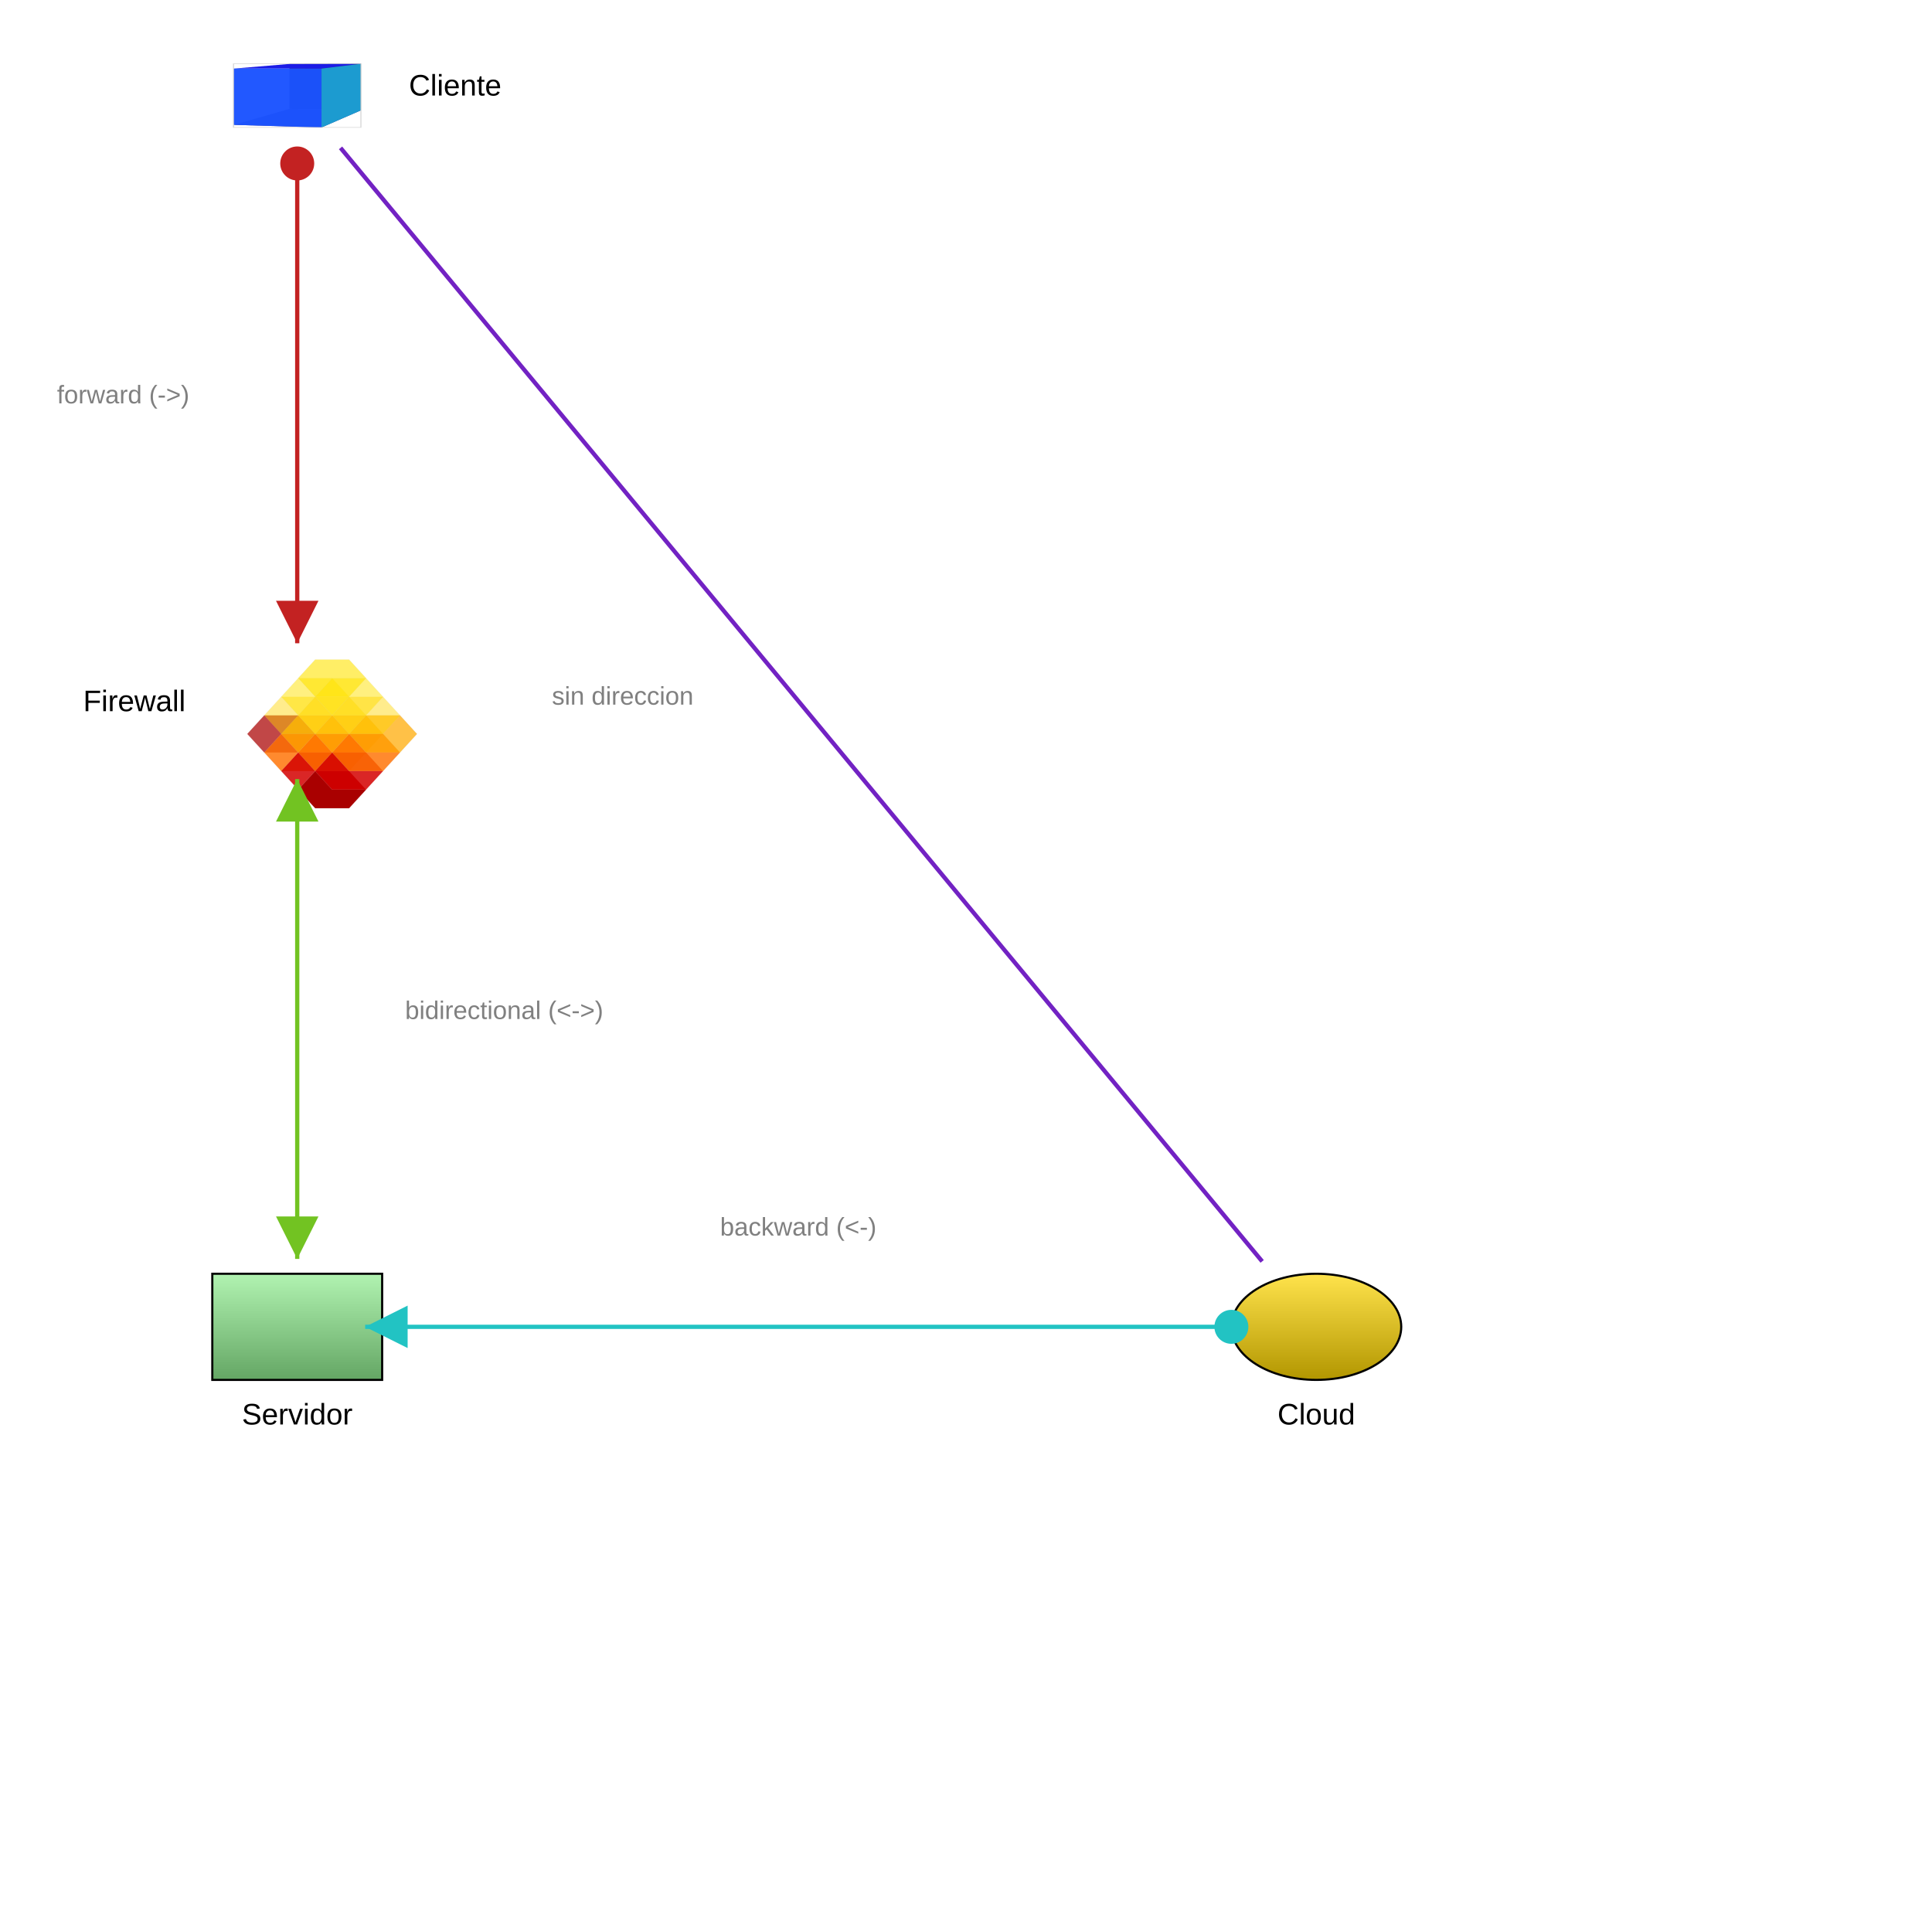
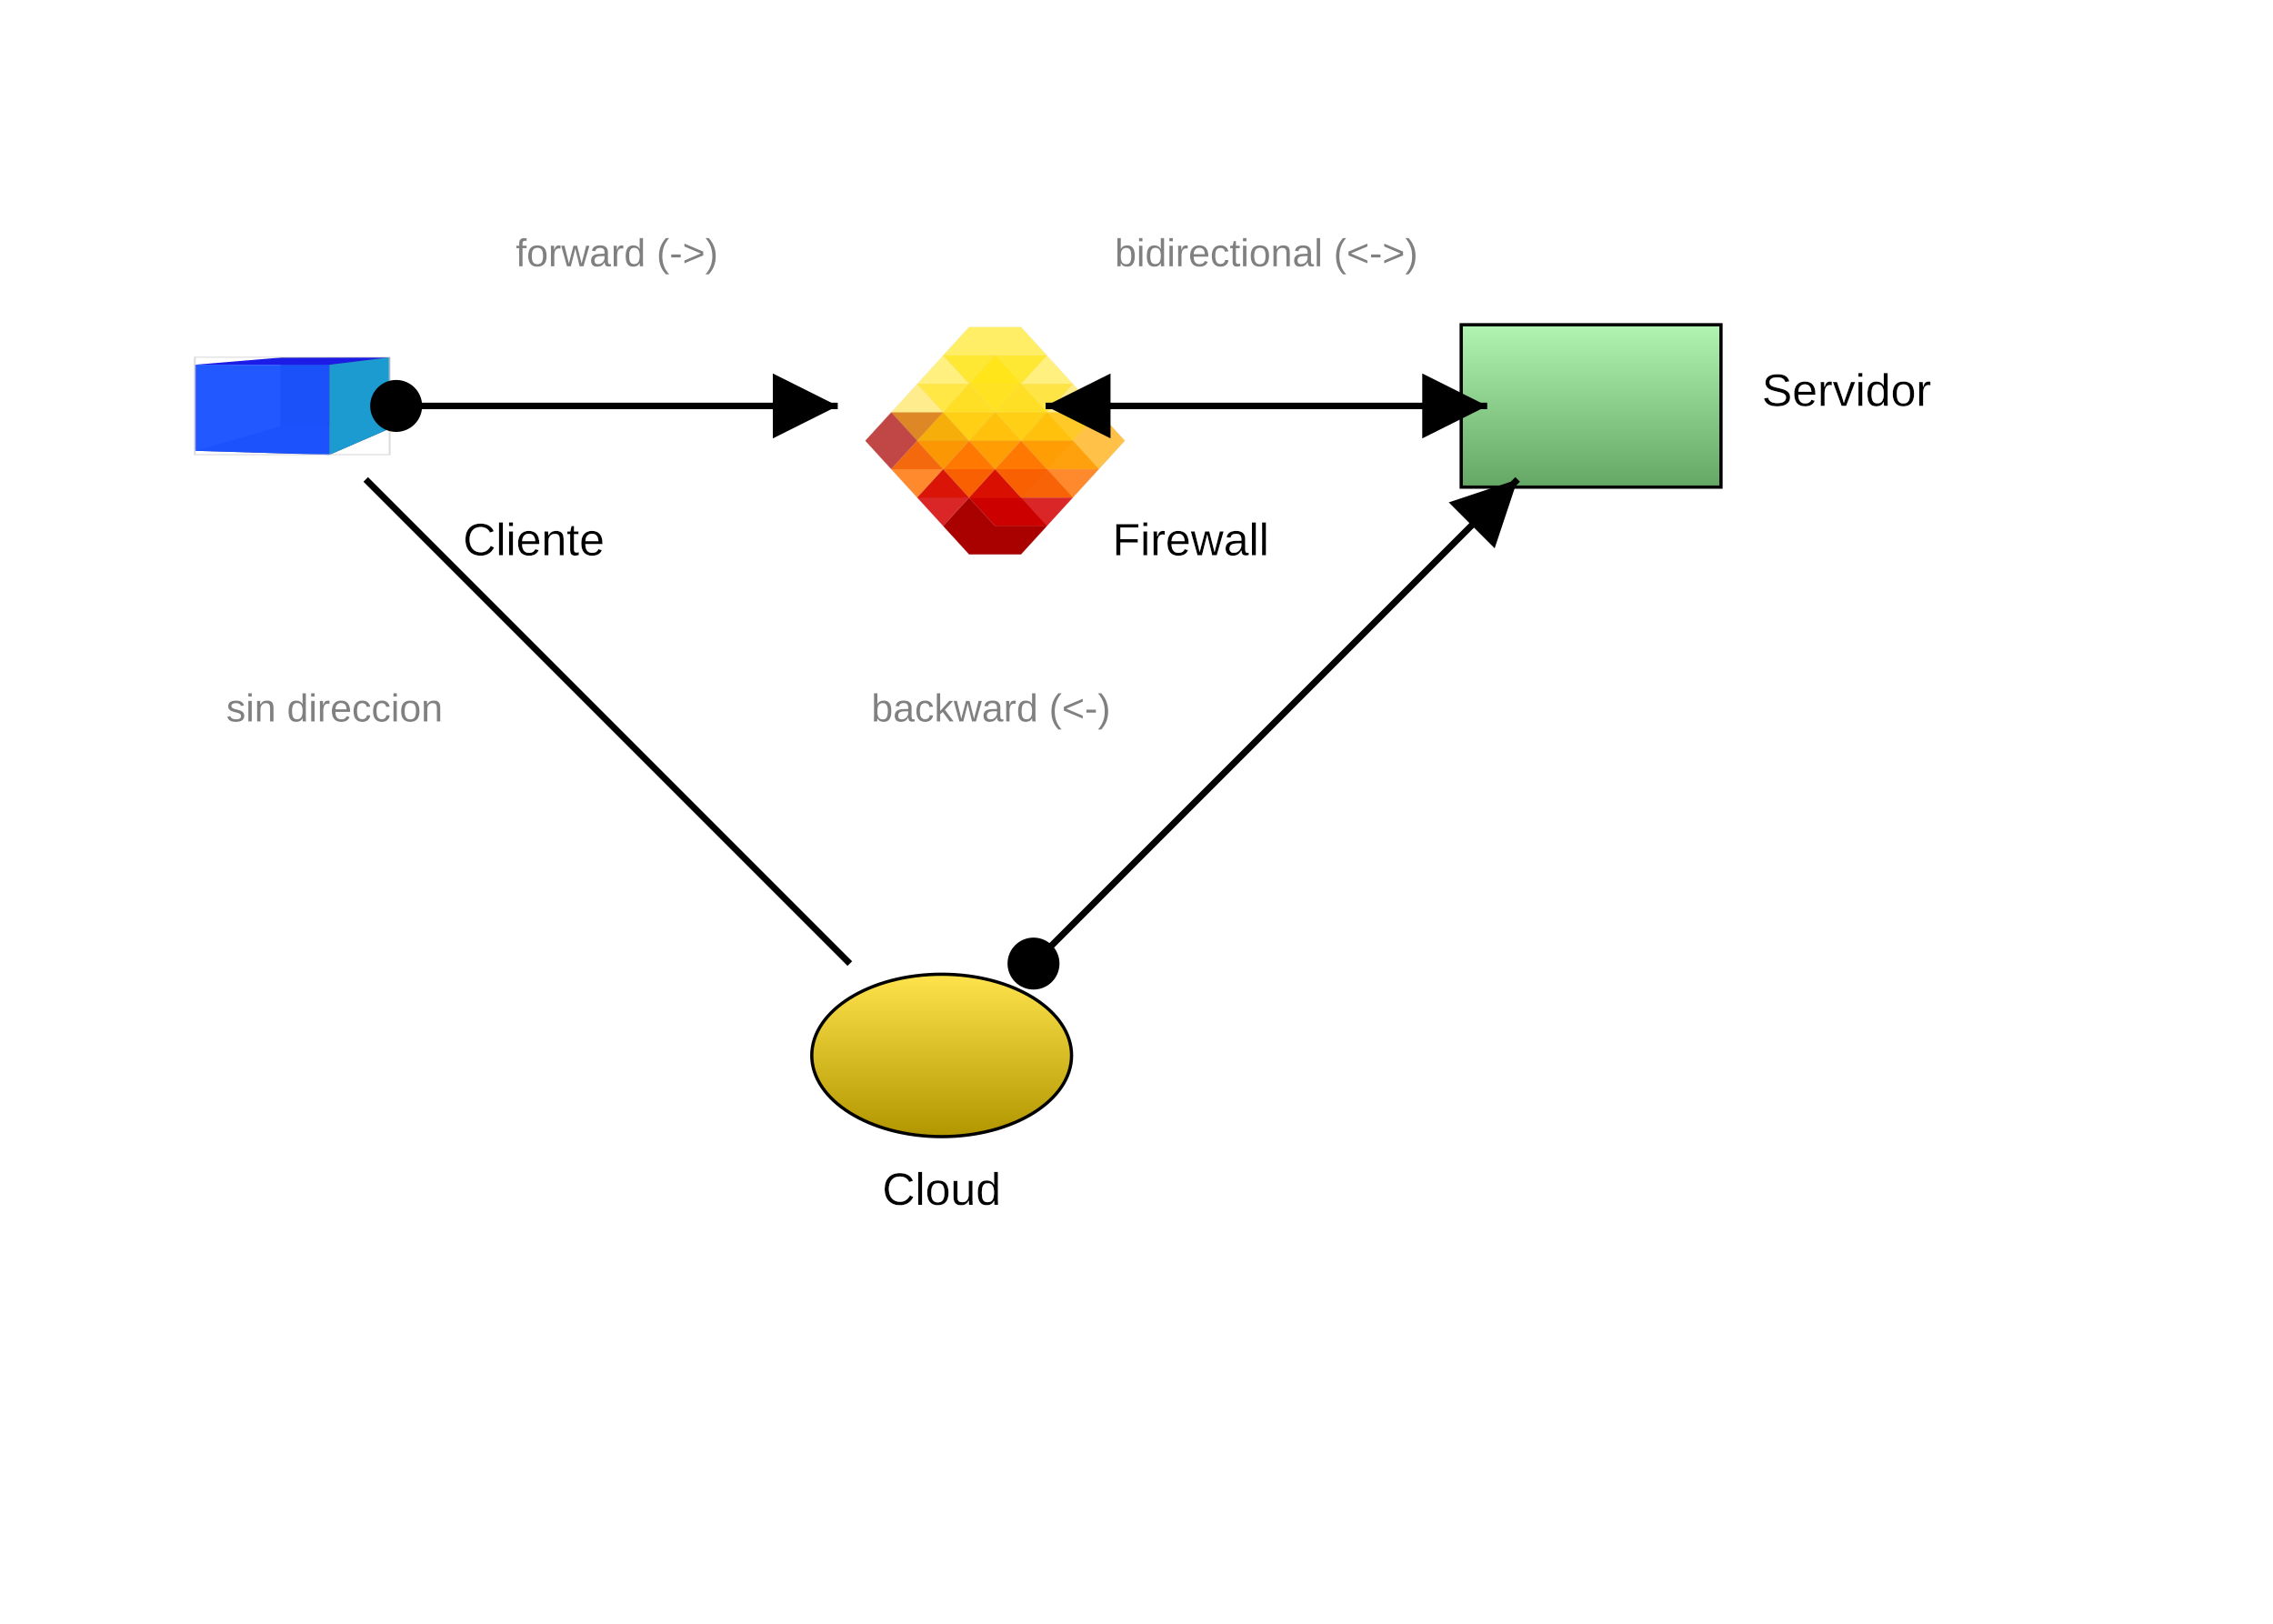
- <svg xmlns="http://www.w3.org/2000/svg" baseProfile="full" height="900.0" version="1.1" viewBox="0,0,910.0,900.0" width="910.0">
+ <svg xmlns="http://www.w3.org/2000/svg" baseProfile="full" height="500" version="1.1" viewBox="0,0,700,500" width="700">
  <defs>
+     <filter height="140%" id="text-glow" width="140%" x="-20%" y="-20%">
+       <feGaussianBlur in="SourceGraphic" result="blur" stdDeviation="2" />
+       <feFlood flood-color="white" flood-opacity="1" result="color" />
+       <feComposite in="color" in2="blur" operator="in" result="shadow" />
+       <feMerge>
+         <feMergeNode in="shadow" />
+         <feMergeNode in="shadow" />
+         <feMergeNode in="SourceGraphic" />
+       </feMerge>
+     </filter>
    <marker id="arrow-end" markerHeight="10" markerWidth="10" orient="auto" refX="10" refY="5">
      <path d="M 0 0 L 10 5 L 0 10 z" fill="black" />
    </marker>
    <marker id="arrow-start" markerHeight="10" markerWidth="10" orient="auto" refX="0" refY="5">
      <path d="M 10 0 L 0 5 L 10 10 z" fill="black" />
    </marker>
    <marker id="circle-start" markerHeight="10" markerWidth="10" orient="auto" refX="5" refY="5">
      <circle cx="5" cy="5" fill="black" r="4" />
    </marker>
    <marker id="circle-end" markerHeight="10" markerWidth="10" orient="auto" refX="5" refY="5">
      <circle cx="5" cy="5" fill="black" r="4" />
-     </marker>
-     <marker id="arrow-end-c0" markerHeight="10" markerWidth="10" orient="auto" refX="10" refY="5">
-       <path d="M 0 0 L 10 5 L 0 10 z" fill="#c32222" />
-     </marker>
-     <marker id="arrow-start-c0" markerHeight="10" markerWidth="10" orient="auto" refX="0" refY="5">
-       <path d="M 10 0 L 0 5 L 10 10 z" fill="#c32222" />
-     </marker>
-     <marker id="circle-start-c0" markerHeight="10" markerWidth="10" orient="auto" refX="5" refY="5">
-       <circle cx="5" cy="5" fill="#c32222" r="4" />
-     </marker>
-     <marker id="circle-end-c0" markerHeight="10" markerWidth="10" orient="auto" refX="5" refY="5">
-       <circle cx="5" cy="5" fill="#c32222" r="4" />
-     </marker>
-     <marker id="arrow-end-c1" markerHeight="10" markerWidth="10" orient="auto" refX="10" refY="5">
-       <path d="M 0 0 L 10 5 L 0 10 z" fill="#72c322" />
-     </marker>
-     <marker id="arrow-start-c1" markerHeight="10" markerWidth="10" orient="auto" refX="0" refY="5">
-       <path d="M 10 0 L 0 5 L 10 10 z" fill="#72c322" />
-     </marker>
-     <marker id="circle-start-c1" markerHeight="10" markerWidth="10" orient="auto" refX="5" refY="5">
-       <circle cx="5" cy="5" fill="#72c322" r="4" />
-     </marker>
-     <marker id="circle-end-c1" markerHeight="10" markerWidth="10" orient="auto" refX="5" refY="5">
-       <circle cx="5" cy="5" fill="#72c322" r="4" />
-     </marker>
-     <marker id="arrow-end-c2" markerHeight="10" markerWidth="10" orient="auto" refX="10" refY="5">
-       <path d="M 0 0 L 10 5 L 0 10 z" fill="#22c3c3" />
-     </marker>
-     <marker id="arrow-start-c2" markerHeight="10" markerWidth="10" orient="auto" refX="0" refY="5">
-       <path d="M 10 0 L 0 5 L 10 10 z" fill="#22c3c3" />
-     </marker>
-     <marker id="circle-start-c2" markerHeight="10" markerWidth="10" orient="auto" refX="5" refY="5">
-       <circle cx="5" cy="5" fill="#22c3c3" r="4" />
-     </marker>
-     <marker id="circle-end-c2" markerHeight="10" markerWidth="10" orient="auto" refX="5" refY="5">
-       <circle cx="5" cy="5" fill="#22c3c3" r="4" />
-     </marker>
-     <marker id="arrow-end-c3" markerHeight="10" markerWidth="10" orient="auto" refX="10" refY="5">
-       <path d="M 0 0 L 10 5 L 0 10 z" fill="#7222c3" />
-     </marker>
-     <marker id="arrow-start-c3" markerHeight="10" markerWidth="10" orient="auto" refX="0" refY="5">
-       <path d="M 10 0 L 0 5 L 10 10 z" fill="#7222c3" />
-     </marker>
-     <marker id="circle-start-c3" markerHeight="10" markerWidth="10" orient="auto" refX="5" refY="5">
-       <circle cx="5" cy="5" fill="#7222c3" r="4" />
-     </marker>
-     <marker id="circle-end-c3" markerHeight="10" markerWidth="10" orient="auto" refX="5" refY="5">
-       <circle cx="5" cy="5" fill="#7222c3" r="4" />
    </marker>
    <linearGradient id="gradient-cliente" x1="0%" x2="0%" y1="0%" y2="100%">
      <stop offset="0%" stop-color="#c5e3ed" />
      <stop offset="100%" stop-color="#7997a1" />
    </linearGradient>
    <linearGradient id="gradient-servidor" x1="0%" x2="0%" y1="0%" y2="100%">
      <stop offset="0%" stop-color="#b1f3b1" />
      <stop offset="100%" stop-color="#64a664" />
    </linearGradient>
    <linearGradient id="gradient-nube" x1="0%" x2="0%" y1="0%" y2="100%">
      <stop offset="0%" stop-color="#ffe34c" />
      <stop offset="100%" stop-color="#b29600" />
    </linearGradient>
  </defs>
  <g id="cliente">
-     <g transform="translate(110.0,30.0) scale(1.204819,0.6928406) translate(-0.9,-1.4)">
+     <g transform="translate(60.0,110.0) scale(1.204819,0.6928406) translate(-0.9,-1.4)">
      <path d="M 22.754,32.117 0.945,43 V 4.729 L 22.754,1.57 Z" fill="#e9e9ff" stroke="none" />
      <path d="M 50.713,33.121 V 1.463 L 22.754,1.57 V 32.117 Z" fill="#353564" stroke="none" />
      <path d="M 50.713,33.121 35.296,44.771 0.945,43 22.754,32.117 Z" fill="#4d4d9f" stroke="none" />
      <path d="M 50.713,1.463 35.296,4.738 0.945,4.729 22.754,1.57 Z" fill="#1c1ce6" opacity="1" stroke="none" />
      <path d="M 35.296,44.771 V 4.738 L 0.945,4.729 V 43 Z" fill="#1a52ff" opacity="0.96" stroke="none" />
      <path d="M 50.713,33.121 35.296,44.771 V 4.738 L 50.713,1.463 Z" fill="#1c9bd0" stroke="none" />
      <rect fill="none" height="43.3" opacity="0.67" stroke="#cbcbcb" stroke-width="0.48" width="49.8" x="0.9" y="1.4" />
    </g>
  </g>
  <g id="firewall">
-     <g transform="translate(100.0,310.0) scale(1.6,1.666667) translate(10,0)">
+     <g transform="translate(250,100) scale(1.6,1.666667) translate(10,0)">
      <path d="m 211.514,221.098 -99.807,57.624 -99.807,-57.624 0,-115.248 99.807,-57.624 99.807,57.624 z" fill="#a90000" opacity="0.72" stroke="#cbcbcb" stroke-width="0.48" transform="matrix(0.0751447,0.02631765,-0.04338481,0.0455835,8.97,11.04)" />
      <path d="m 211.514,221.098 -99.807,57.624 -99.807,-57.624 0,-115.248 99.807,-57.624 99.807,57.624 z" fill="#ff7000" opacity="0.82" stroke="#cbcbcb" stroke-width="0.48" transform="matrix(0.0751447,0.02631765,-0.04338481,0.0455835,13.97,16.29)" />
      <path d="m 211.514,221.098 -99.807,57.624 -99.807,-57.624 0,-115.248 99.807,-57.624 99.807,57.624 z" fill="#ffa900" opacity="0.72" stroke="#cbcbcb" stroke-width="0.48" transform="matrix(0.0751447,0.02631765,-0.04338481,0.0455835,18.97,11.04)" />
      <path d="m 211.514,221.098 -99.807,57.624 -99.807,-57.624 0,-115.248 99.807,-57.624 99.807,57.624 z" fill="#d40000" opacity="0.85" stroke="#cbcbcb" stroke-width="0.48" transform="matrix(0.0751447,0.02631765,-0.04338481,0.0455835,18.97,21.54)" />
      <path d="m 211.514,221.098 -99.807,57.624 -99.807,-57.624 0,-115.248 99.807,-57.624 99.807,57.624 z" fill="#a90000" opacity="1.0" stroke="#cbcbcb" stroke-width="0.48" transform="matrix(0.0751447,0.02631765,-0.04338481,0.0455835,23.97,26.80)" />
      <path d="m 211.514,221.098 -99.807,57.624 -99.807,-57.624 0,-115.248 99.807,-57.624 99.807,57.624 z" fill="#ff7000" opacity="0.82" stroke="#cbcbcb" stroke-width="0.48" transform="matrix(0.0751447,0.02631765,-0.04338481,0.0455835,23.97,16.29)" />
      <path d="m 211.514,221.098 -99.807,57.624 -99.807,-57.624 0,-115.248 99.807,-57.624 99.807,57.624 z" fill="#ffa900" opacity="0.72" stroke="#cbcbcb" stroke-width="0.48" transform="matrix(0.0751447,0.02631765,-0.04338481,0.0455835,28.97,11.04)" />
      <path d="m 211.514,221.098 -99.807,57.624 -99.807,-57.624 0,-115.248 99.807,-57.624 99.807,57.624 z" fill="#d40000" opacity="0.85" stroke="#cbcbcb" stroke-width="0.48" transform="matrix(0.0751447,0.02631765,-0.04338481,0.0455835,28.97,21.54)" />
      <path d="m 211.514,221.098 -99.807,57.624 -99.807,-57.624 0,-115.248 99.807,-57.624 99.807,57.624 z" fill="#ff7000" opacity="0.82" stroke="#cbcbcb" stroke-width="0.48" transform="matrix(0.0751447,0.02631765,-0.04338481,0.0455835,33.97,16.29)" />
      <path d="m 211.514,221.098 -99.807,57.624 -99.807,-57.624 0,-115.248 99.807,-57.624 99.807,57.624 z" fill="#ffa900" opacity="0.72" stroke="#cbcbcb" stroke-width="0.48" transform="matrix(0.0751447,0.02631765,-0.04338481,0.0455835,38.97,11.04)" />
      <path d="m 211.514,221.098 -99.807,57.624 -99.807,-57.624 0,-115.248 99.807,-57.624 99.807,57.624 z" fill="#ffd400" opacity="0.45" stroke="#cbcbcb" stroke-width="0.48" transform="matrix(0.0751447,0.02631765,-0.04338481,0.0455835,13.97,5.78)" />
      <path d="m 211.514,221.098 -99.807,57.624 -99.807,-57.624 0,-115.248 99.807,-57.624 99.807,57.624 z" fill="#ffe200" opacity="0.5" stroke="#cbcbcb" stroke-width="0.48" transform="matrix(0.0751447,0.02631765,-0.04338481,0.0455835,18.97,0.53)" />
      <path d="m 211.514,221.098 -99.807,57.624 -99.807,-57.624 0,-115.248 99.807,-57.624 99.807,57.624 z" fill="#ffd400" opacity="0.45" stroke="#cbcbcb" stroke-width="0.48" transform="matrix(0.0751447,0.02631765,-0.04338481,0.0455835,23.97,5.78)" />
      <path d="m 211.514,221.098 -99.807,57.624 -99.807,-57.624 0,-115.248 99.807,-57.624 99.807,57.624 z" fill="#ffe200" opacity="0.6" stroke="#cbcbcb" stroke-width="0.48" transform="matrix(0.0751447,0.02631765,-0.04338481,0.0455835,23.97,-4.73)" />
      <path d="m 211.514,221.098 -99.807,57.624 -99.807,-57.624 0,-115.248 99.807,-57.624 99.807,57.624 z" fill="#ffe200" opacity="0.5" stroke="#cbcbcb" stroke-width="0.48" transform="matrix(0.0751447,0.02631765,-0.04338481,0.0455835,28.97,0.53)" />
      <path d="m 211.514,221.098 -99.807,57.624 -99.807,-57.624 0,-115.248 99.807,-57.624 99.807,57.624 z" fill="#ffd400" opacity="0.45" stroke="#cbcbcb" stroke-width="0.48" transform="matrix(0.0751447,0.02631765,-0.04338481,0.0455835,33.97,5.78)" />
    </g>
  </g>
-   <rect fill="url(#gradient-servidor)" height="50" stroke="black" width="80" x="100.0" y="600.0" />
-   <ellipse cx="620.0" cy="625.0" fill="url(#gradient-nube)" rx="40.0" ry="25.0" stroke="black" />
-   <line marker-end="url(#arrow-end-c0)" marker-start="url(#circle-start-c0)" stroke="#c32222" stroke-width="2" x1="140.0" x2="140.0" y1="77.0" y2="303.0" />
-   <line marker-end="url(#arrow-end-c1)" marker-start="url(#arrow-start-c1)" stroke="#72c322" stroke-width="2" x1="140.0" x2="140.0" y1="367.0" y2="593.0" />
-   <line marker-end="url(#circle-end-c2)" marker-start="url(#arrow-start-c2)" stroke="#22c3c3" stroke-width="2" x1="172.0" x2="580.0" y1="625.0" y2="625.0" />
-   <line stroke="#7222c3" stroke-width="2" x1="160.402" x2="594.497" y1="69.653" y2="594.184" />
-   <text fill="black" font-family="Arial, sans-serif" font-size="14px" text-anchor="start" x="192.6" y="45.0">Cliente</text>
-   <text fill="black" font-family="Arial, sans-serif" font-size="14px" text-anchor="end" x="87.4" y="335.0">Firewall</text>
-   <text fill="black" font-family="Arial, sans-serif" font-size="14px" text-anchor="middle" x="140.0" y="671.0">Servidor</text>
-   <text fill="black" font-family="Arial, sans-serif" font-size="14px" text-anchor="middle" x="620.0" y="671.0">Cloud</text>
-   <text fill="gray" font-family="Arial, sans-serif" font-size="12px" text-anchor="end" x="89.2" y="190.0">forward (-&gt;)</text>
-   <text fill="gray" font-family="Arial, sans-serif" font-size="12px" text-anchor="start" x="190.8" y="480.0">bidirectional (&lt;-&gt;)</text>
-   <text fill="gray" font-family="Arial, sans-serif" font-size="12px" text-anchor="middle" x="376.0" y="582.0">backward (&lt;-)</text>
-   <text fill="gray" font-family="Arial, sans-serif" font-size="12px" text-anchor="end" x="326.65" y="331.918">sin direccion</text>
+   <rect fill="url(#gradient-servidor)" height="50" stroke="black" width="80" x="450" y="100" />
+   <ellipse cx="290.0" cy="325.0" fill="url(#gradient-nube)" rx="40.0" ry="25.0" stroke="black" />
+   <line marker-end="url(#arrow-end)" marker-start="url(#circle-start)" stroke="black" stroke-width="2" x1="122.0" x2="258.0" y1="125.0" y2="125.0" />
+   <line marker-end="url(#arrow-end)" marker-start="url(#arrow-start)" stroke="black" stroke-width="2" x1="322.0" x2="458.0" y1="125.0" y2="125.0" />
+   <line marker-end="url(#circle-end)" marker-start="url(#arrow-start)" stroke="black" stroke-width="2" x1="467.373" x2="318.284" y1="147.627" y2="296.716" />
+   <line stroke="black" stroke-width="2" x1="112.627" x2="261.716" y1="147.627" y2="296.716" />
+   <text fill="black" filter="url(#text-glow)" font-family="Arial, sans-serif" font-size="14px" text-anchor="start" x="142.6" y="171.0">Cliente</text>
+   <text fill="black" filter="url(#text-glow)" font-family="Arial, sans-serif" font-size="14px" text-anchor="start" x="342.6" y="171.0">Firewall</text>
+   <text fill="black" filter="url(#text-glow)" font-family="Arial, sans-serif" font-size="14px" text-anchor="start" x="542.6" y="125.0">Servidor</text>
+   <text fill="black" filter="url(#text-glow)" font-family="Arial, sans-serif" font-size="14px" text-anchor="middle" x="290.0" y="371.0">Cloud</text>
+   <text fill="gray" filter="url(#text-glow)" font-family="Arial, sans-serif" font-size="12px" text-anchor="middle" x="190.0" y="82.0">forward (-&gt;)</text>
+   <text fill="gray" filter="url(#text-glow)" font-family="Arial, sans-serif" font-size="12px" text-anchor="middle" x="390.0" y="82.0">bidirectional (&lt;-&gt;)</text>
+   <text fill="gray" filter="url(#text-glow)" font-family="Arial, sans-serif" font-size="12px" text-anchor="end" x="342.028" y="222.172">backward (&lt;-)</text>
+   <text fill="gray" filter="url(#text-glow)" font-family="Arial, sans-serif" font-size="12px" text-anchor="end" x="136.372" y="222.172">sin direccion</text>
</svg>
